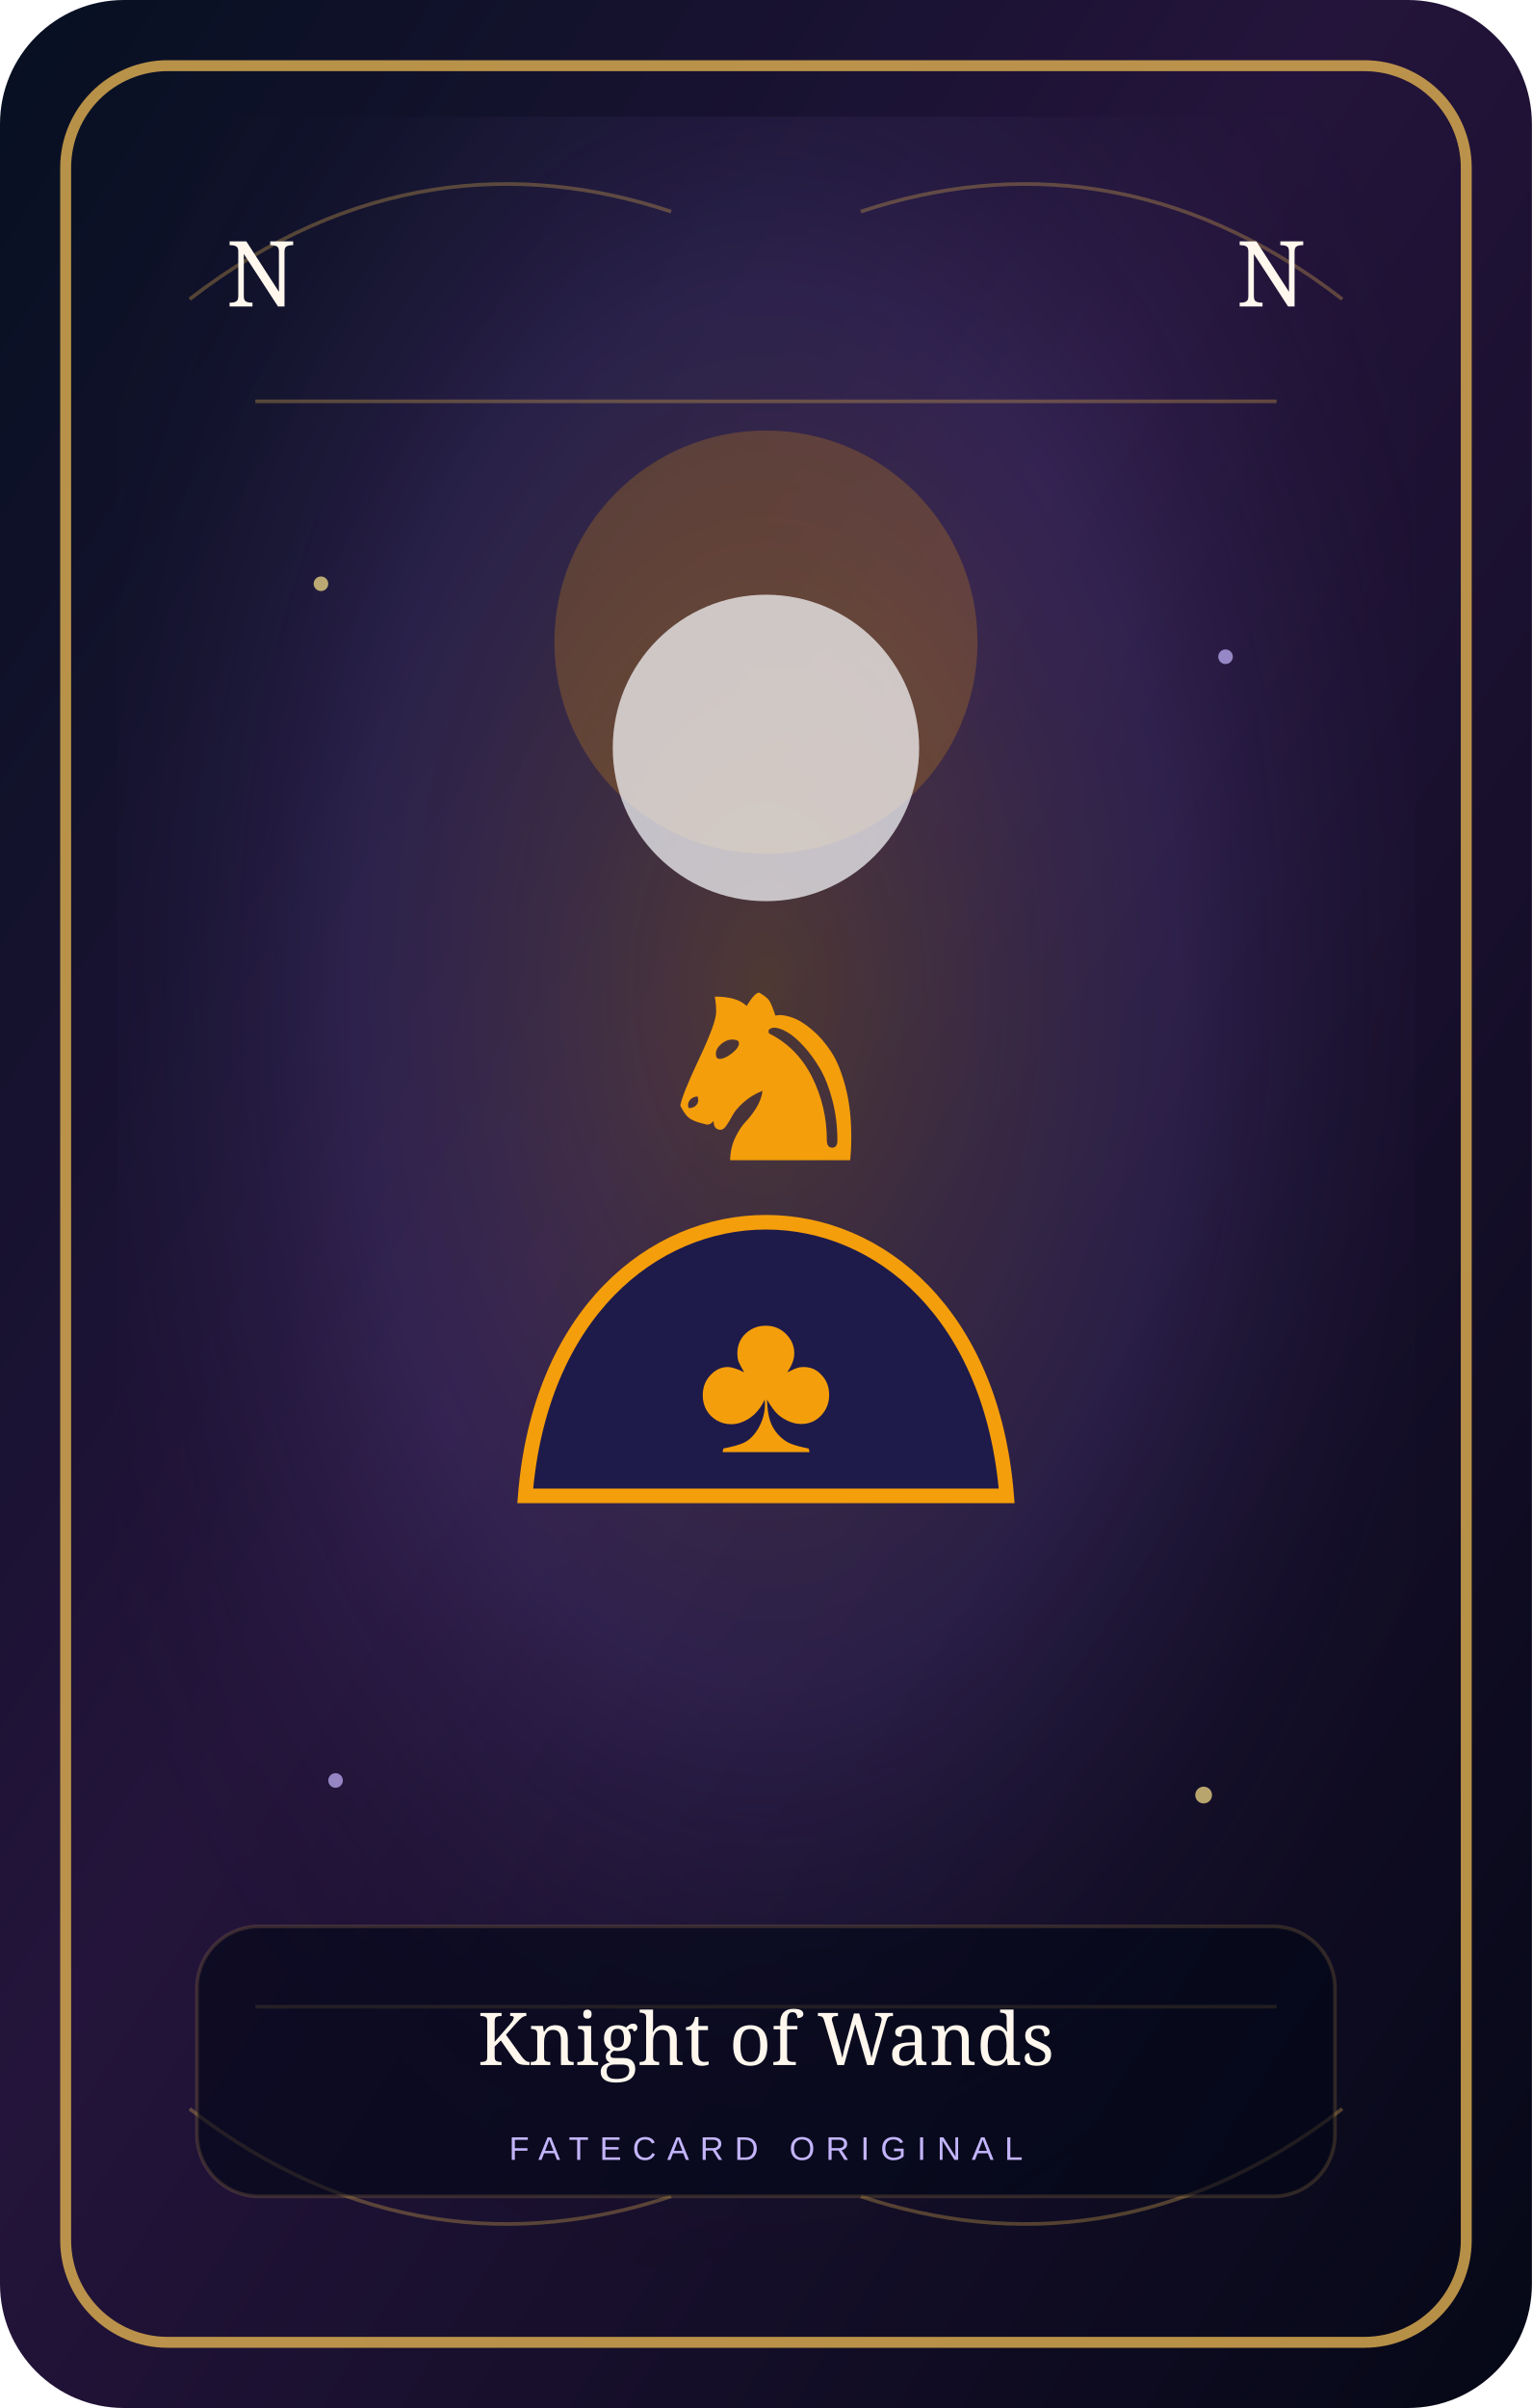
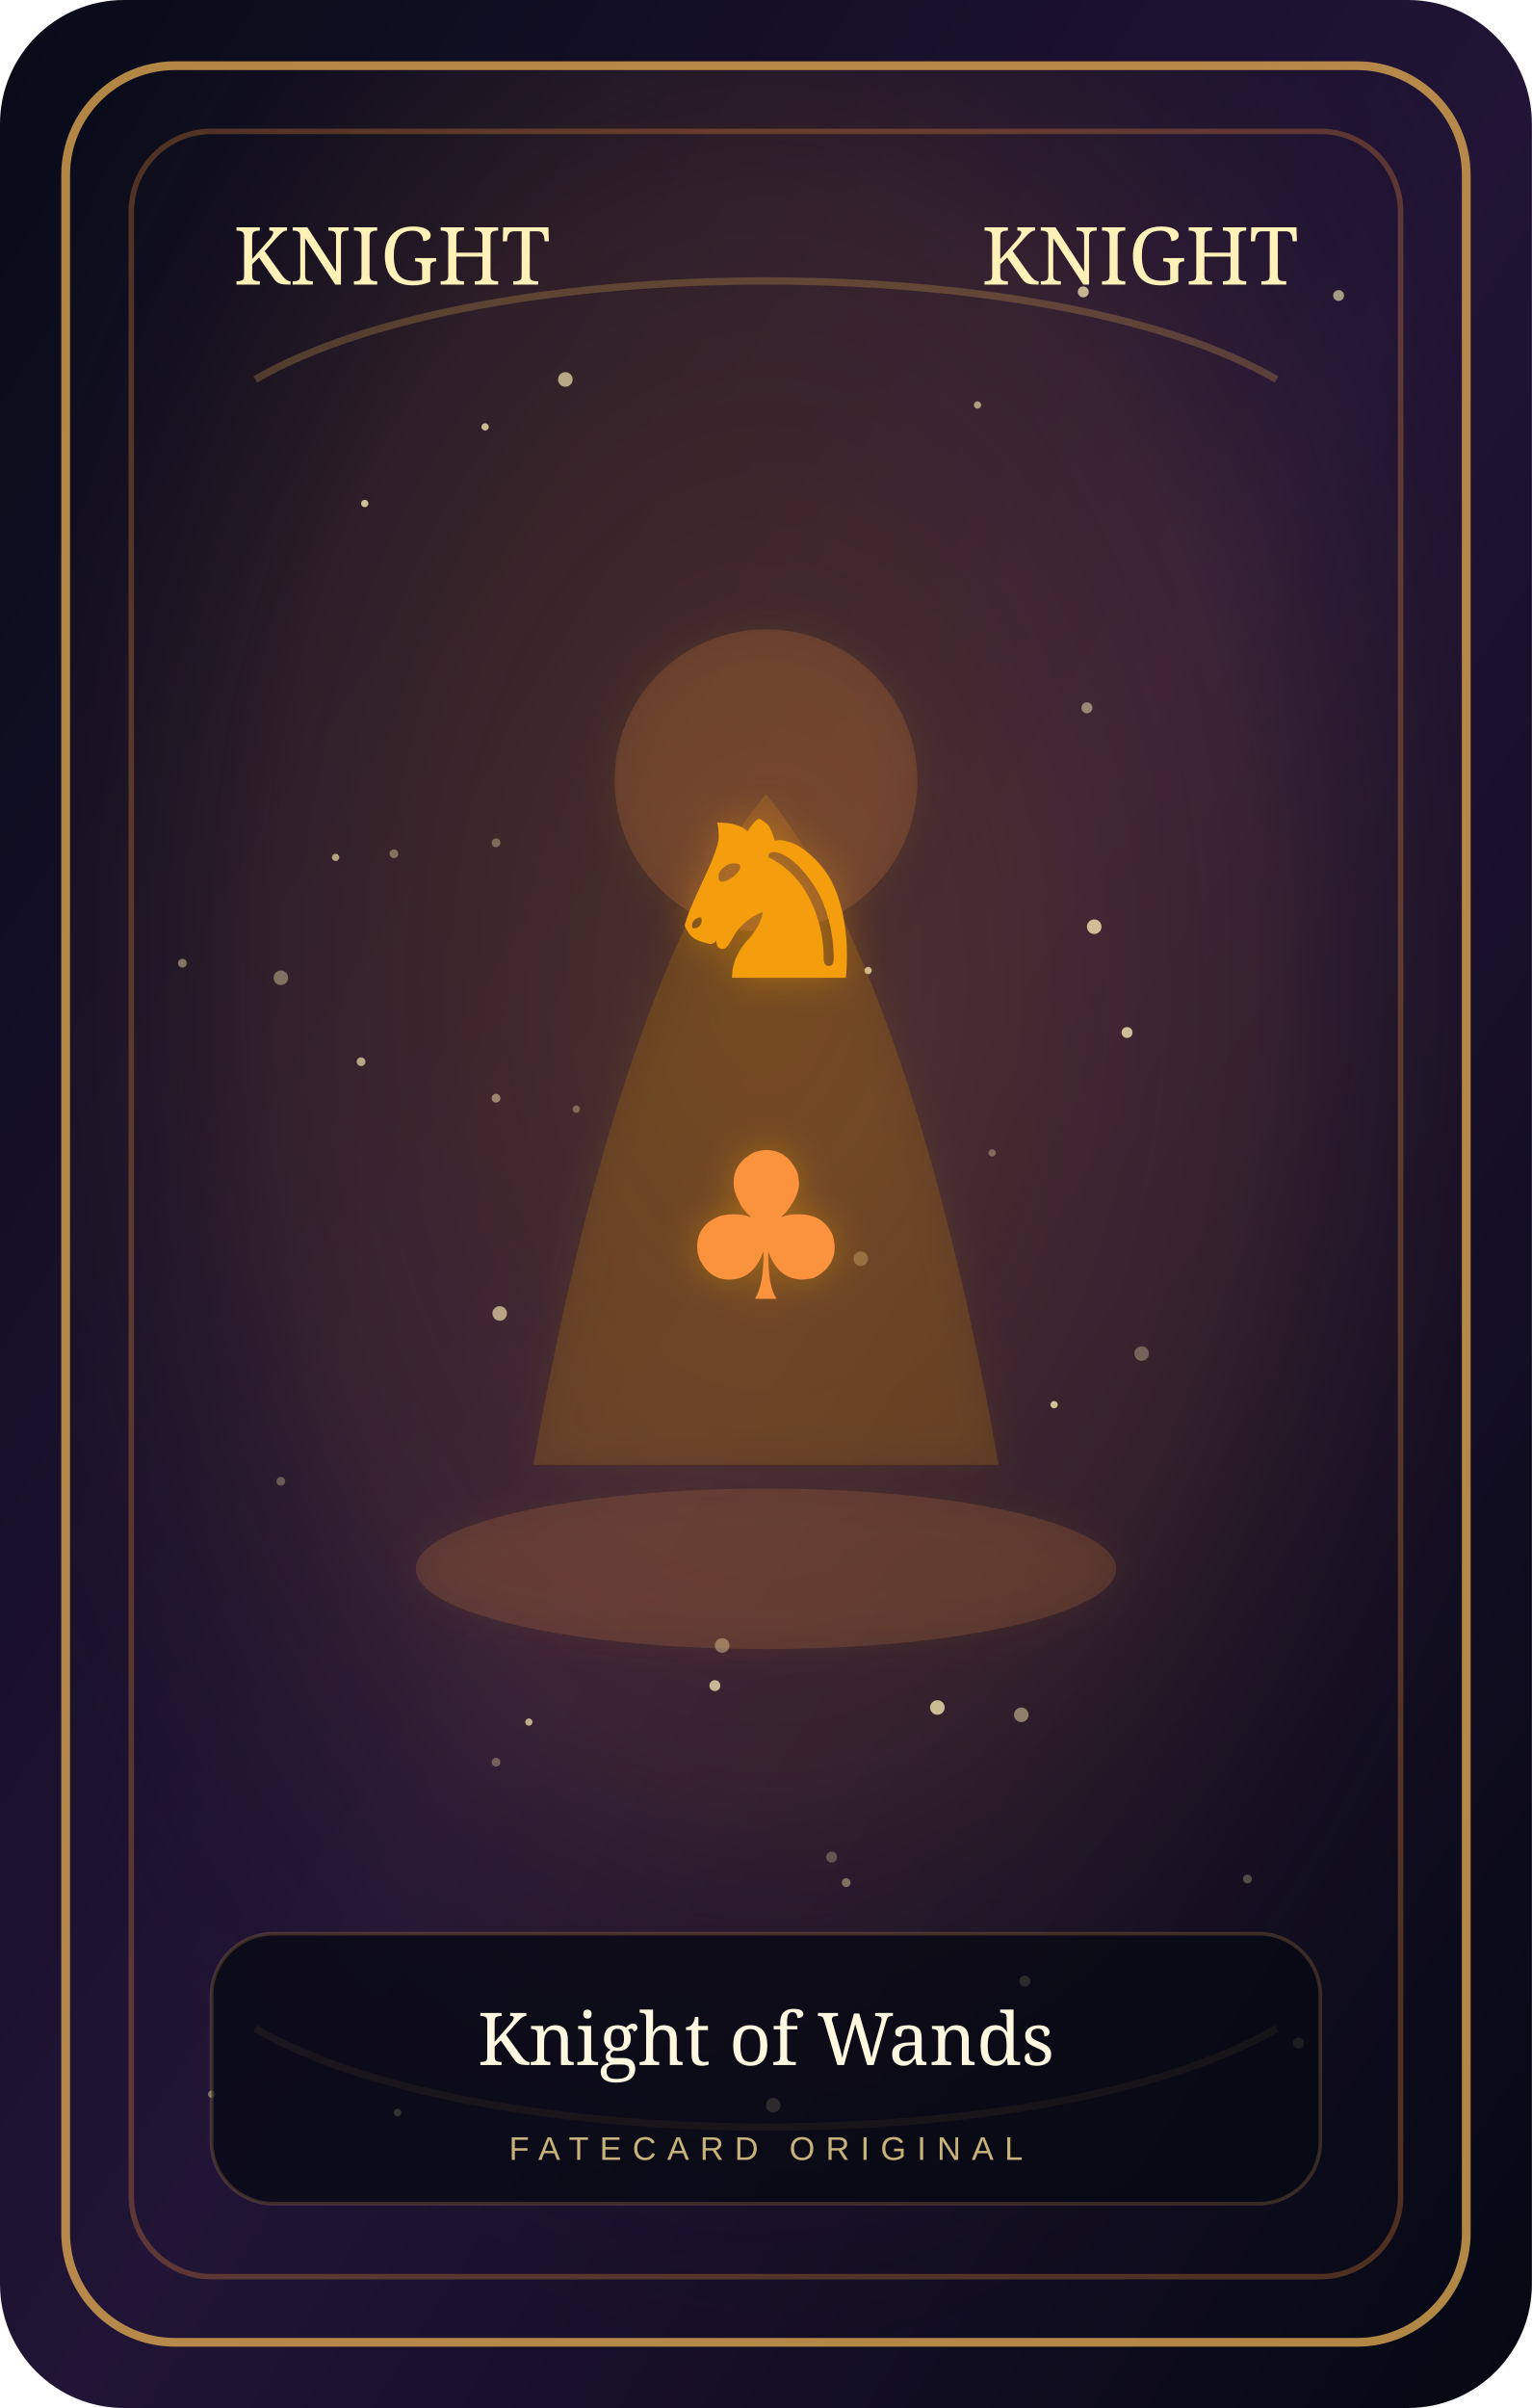
<svg xmlns="http://www.w3.org/2000/svg" width="420" height="660" viewBox="0 0 420 660" role="img" aria-label="Knight of Wands">
  <defs>
    <linearGradient id="bg" x1="0" y1="0" x2="1" y2="1">
-       <stop offset="0%" stop-color="#061021" />
-       <stop offset="44%" stop-color="#24143b" />
-       <stop offset="100%" stop-color="#050816" />
+       <stop stop-color="#080b18" />
+       <stop offset=".52" stop-color="#211436" />
+       <stop offset="1" stop-color="#050812" />
    </linearGradient>
-     <radialGradient id="halo" cx="50%" cy="40%" r="62%">
-       <stop offset="0%" stop-color="#facc15" stop-opacity=".20" />
-       <stop offset="52%" stop-color="#a78bfa" stop-opacity=".12" />
-       <stop offset="100%" stop-color="#000" stop-opacity="0" />
+     <radialGradient id="a" cx="50%" cy="40%" r="64%">
+       <stop stop-color="#f59e0b" stop-opacity=".22" />
+       <stop offset=".55" stop-color="#fb923c" stop-opacity=".12" />
+       <stop offset="1" stop-color="#000" stop-opacity="0" />
    </radialGradient>
    <filter id="glow">
-       <feGaussianBlur stdDeviation="3" />
+       <feDropShadow dx="0" dy="0" stdDeviation="5" flood-color="#f59e0b" flood-opacity=".42" />
    </filter>
  </defs>
  <rect width="420" height="660" rx="34" fill="url(#bg)" />
-   <rect x="18" y="18" width="384" height="624" rx="28" fill="none" stroke="#d6a84f" stroke-width="3" stroke-opacity=".85" />
-   <rect x="32" y="32" width="356" height="596" rx="22" fill="url(#halo)" />
-   <g fill="none" stroke="#d6a84f" stroke-opacity=".34">
-     <path d="M52 82 C96 48,142 44,184 58" />
-     <path d="M236 58 C278 44,324 48,368 82" />
-     <path d="M52 578 C96 612,142 616,184 602" />
-     <path d="M236 602 C278 616,324 612,368 578" />
-     <path d="M70 110 H350 M70 550 H350" />
+   <rect x="18" y="18" width="384" height="624" rx="30" fill="url(#a)" stroke="#d6a24f" stroke-opacity=".82" stroke-width="2.4" />
+   <rect x="36" y="36" width="348" height="588" rx="22" fill="none" stroke="#fb923c" stroke-opacity=".28" stroke-width="1.5" />
+   <circle cx="58" cy="574" r="1" fill="#fff1b8" opacity="0.40" />
+   <circle cx="100" cy="138" r="1" fill="#fff1b8" opacity="0.77" />
+   <circle cx="77" cy="268" r="2" fill="#fff1b8" opacity="0.38" />
+   <circle cx="281" cy="543" r="1.5" fill="#fff1b8" opacity="0.56" />
+   <circle cx="196" cy="462" r="1.5" fill="#fff1b8" opacity="0.72" />
+   <circle cx="356" cy="560" r="1.5" fill="#fff1b8" opacity="0.32" />
+   <circle cx="77" cy="406" r="1.2" fill="#fff1b8" opacity="0.29" />
+   <circle cx="133" cy="117" r="1" fill="#fff1b8" opacity="0.74" />
+   <circle cx="298" cy="194" r="1.5" fill="#fff1b8" opacity="0.48" />
+   <circle cx="289" cy="385" r="1" fill="#fff1b8" opacity="0.77" />
+   <circle cx="109" cy="579" r="1" fill="#fff1b8" opacity="0.70" />
+   <circle cx="92" cy="235" r="1" fill="#fff1b8" opacity="0.63" />
+   <circle cx="198" cy="451" r="2" fill="#fff1b8" opacity="0.40" />
+   <circle cx="257" cy="468" r="2" fill="#fff1b8" opacity="0.74" />
+   <circle cx="136" cy="483" r="1.2" fill="#fff1b8" opacity="0.32" />
+   <circle cx="280" cy="470" r="2" fill="#fff1b8" opacity="0.46" />
+   <circle cx="268" cy="111" r="1" fill="#fff1b8" opacity="0.59" />
+   <circle cx="309" cy="283" r="1.5" fill="#fff1b8" opacity="0.75" />
+   <circle cx="99" cy="291" r="1.2" fill="#fff1b8" opacity="0.64" />
+   <circle cx="137" cy="360" r="2" fill="#fff1b8" opacity="0.62" />
+   <circle cx="297" cy="80" r="1.5" fill="#fff1b8" opacity="0.72" />
+   <circle cx="136" cy="301" r="1.2" fill="#fff1b8" opacity="0.47" />
+   <circle cx="232" cy="516" r="1.2" fill="#fff1b8" opacity="0.41" />
+   <circle cx="367" cy="81" r="1.5" fill="#fff1b8" opacity="0.60" />
+   <circle cx="272" cy="316" r="1" fill="#fff1b8" opacity="0.33" />
+   <circle cx="313" cy="371" r="2" fill="#fff1b8" opacity="0.31" />
+   <circle cx="228" cy="509" r="1.5" fill="#fff1b8" opacity="0.27" />
+   <circle cx="145" cy="472" r="1" fill="#fff1b8" opacity="0.67" />
+   <circle cx="300" cy="254" r="2" fill="#fff1b8" opacity="0.74" />
+   <circle cx="236" cy="345" r="2" fill="#fff1b8" opacity="0.28" />
+   <circle cx="238" cy="266" r="1" fill="#fff1b8" opacity="0.73" />
+   <circle cx="50" cy="264" r="1.2" fill="#fff1b8" opacity="0.43" />
+   <circle cx="342" cy="515" r="1.2" fill="#fff1b8" opacity="0.27" />
+   <circle cx="155" cy="104" r="2" fill="#fff1b8" opacity="0.65" />
+   <circle cx="108" cy="234" r="1.2" fill="#fff1b8" opacity="0.38" />
+   <circle cx="136" cy="231" r="1.2" fill="#fff1b8" opacity="0.34" />
+   <circle cx="158" cy="304" r="1" fill="#fff1b8" opacity="0.33" />
+   <circle cx="212" cy="577" r="2" fill="#fff1b8" opacity="0.55" />
+   <path d="M70 104 C132 68 288 68 350 104 M70 556 C132 592 288 592 350 556" fill="none" stroke="#d6a24f" stroke-opacity=".28" stroke-width="2" />
+   <text x="64" y="78" fill="#fff1b8" font-size="22" font-family="Georgia,serif">KNIGHT</text>
+   <text x="356" y="78" text-anchor="end" fill="#fff1b8" font-size="22" font-family="Georgia,serif">KNIGHT</text>
+   <g filter="url(#glow)">
+     <ellipse cx="210" cy="430" rx="96" ry="22" fill="#fb923c" opacity=".16" />
+     <path d="M148 400 C164 310 186 250 210 220 C234 250 256 310 272 400 Z" fill="#f59e0b" opacity=".17" stroke="#f59e0b" stroke-width="3" />
+     <circle cx="210" cy="214" r="40" fill="#fb923c" opacity=".18" stroke="#fb923c" stroke-width="3" />
+     <text x="210" y="268" text-anchor="middle" font-size="74" fill="#f59e0b" font-family="Georgia,serif">♞</text>
+     <text x="210" y="356" text-anchor="middle" font-size="56" fill="#fb923c" font-family="Georgia,serif">♣</text>
  </g>
-   <text x="62" y="84" font-size="25" fill="#fff7ed" font-family="Georgia,serif">N</text>
-   <text x="358" y="84" text-anchor="end" font-size="25" fill="#fff7ed" font-family="Georgia,serif">N</text>
-   <g>
-     <circle cx="210" cy="176" r="58" fill="#f59e0b" opacity=".22" />
-     <path d="M144 410 C152 310,268 310,276 410 Z" fill="#1e1b4b" stroke="#f59e0b" stroke-width="4" />
-     <circle cx="210" cy="205" r="42" fill="#f8fafc" opacity=".72" />
-     <text x="210" y="318" text-anchor="middle" font-size="78" fill="#f59e0b">♞</text>
-     <text x="210" y="398" text-anchor="middle" font-size="58" fill="#f59e0b">♣</text>
-   </g>
-   <g opacity=".7">
-     <circle cx="88" cy="160" r="2" fill="#fde68a" />
-     <circle cx="336" cy="180" r="2" fill="#c4b5fd" />
-     <circle cx="330" cy="492" r="2.3" fill="#fde68a" />
-     <circle cx="92" cy="488" r="2" fill="#c4b5fd" />
-   </g>
-   <rect x="54" y="528" width="312" height="74" rx="17" fill="#020617" opacity=".62" stroke="#d6a84f" stroke-opacity=".30" />
-   <text x="210" y="566" text-anchor="middle" font-size="20" font-family="Georgia,serif" fill="#fff7ed">Knight of Wands</text>
-   <text x="210" y="592" text-anchor="middle" font-size="9" font-family="Arial,sans-serif" letter-spacing="3" fill="#c4b5fd">FATECARD ORIGINAL</text>
+   <rect x="58" y="530" width="304" height="74" rx="17" fill="#050812" opacity=".74" stroke="#d6a24f" stroke-opacity=".30" />
+   <text x="210" y="566" text-anchor="middle" fill="#fff7df" font-size="20" font-family="Georgia,serif">Knight of Wands</text>
+   <text x="210" y="592" text-anchor="middle" fill="#c9b27a" font-size="9" font-family="Arial" letter-spacing="3">FATECARD ORIGINAL</text>
</svg>
